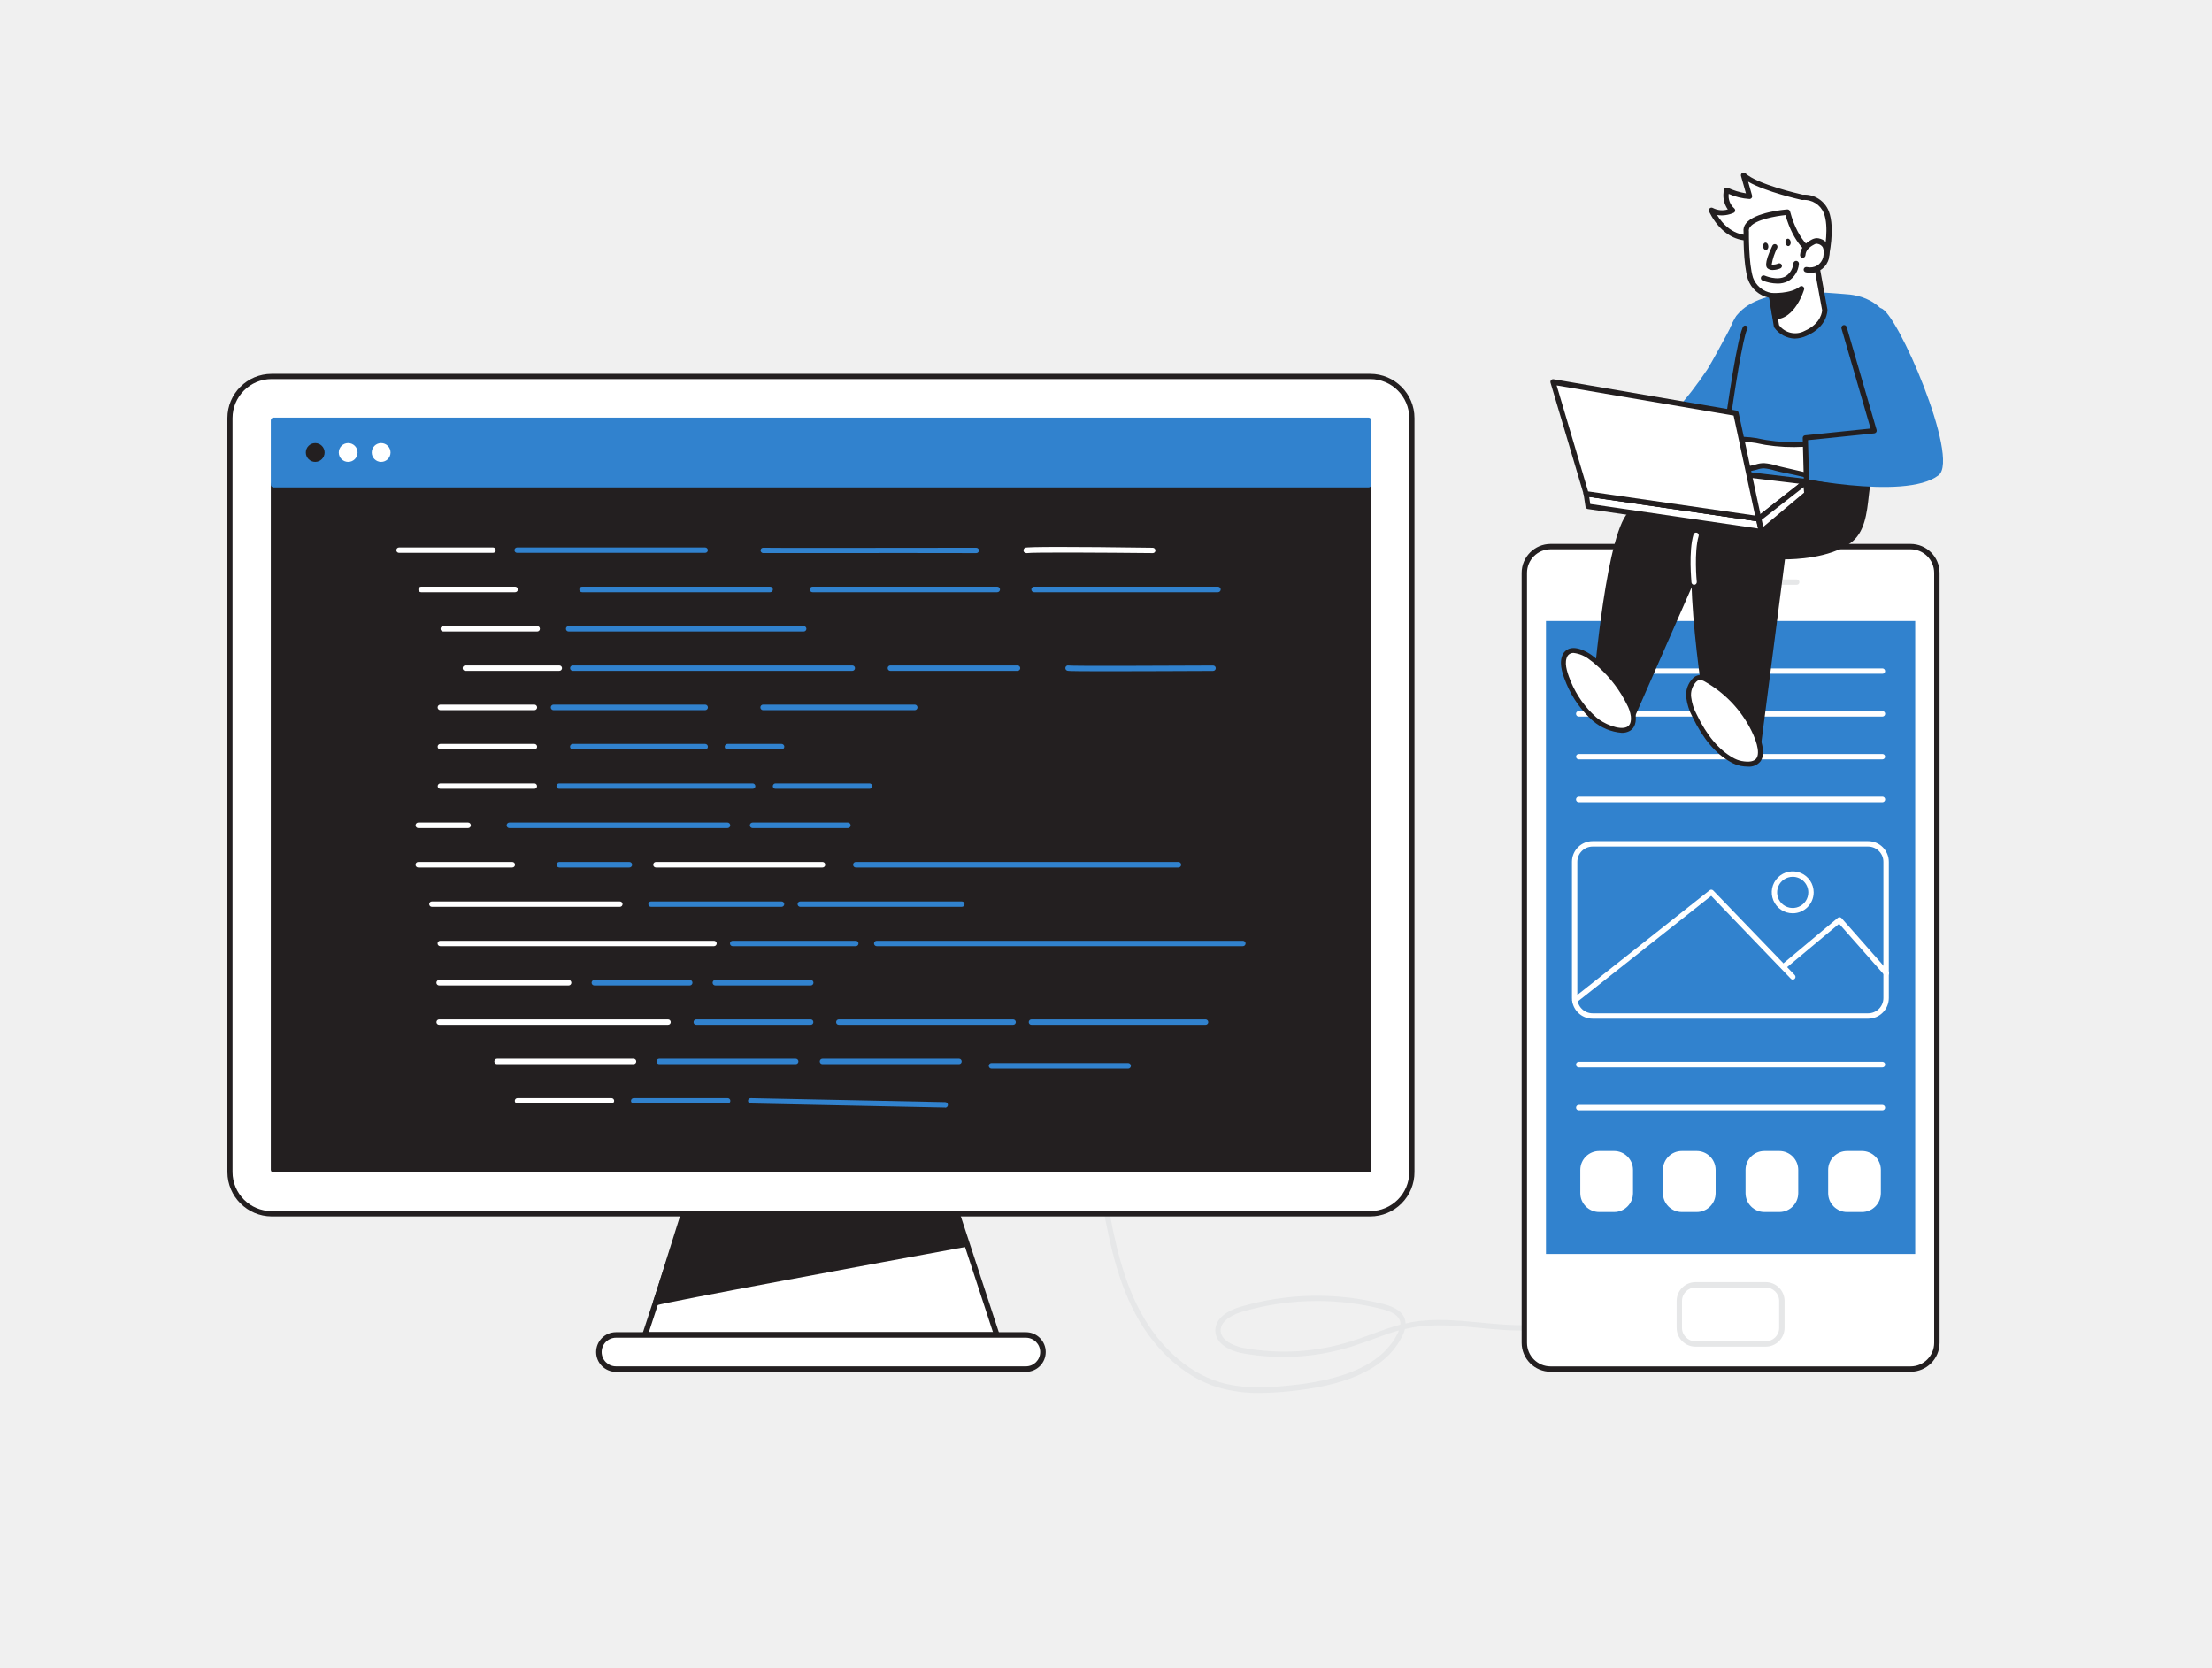
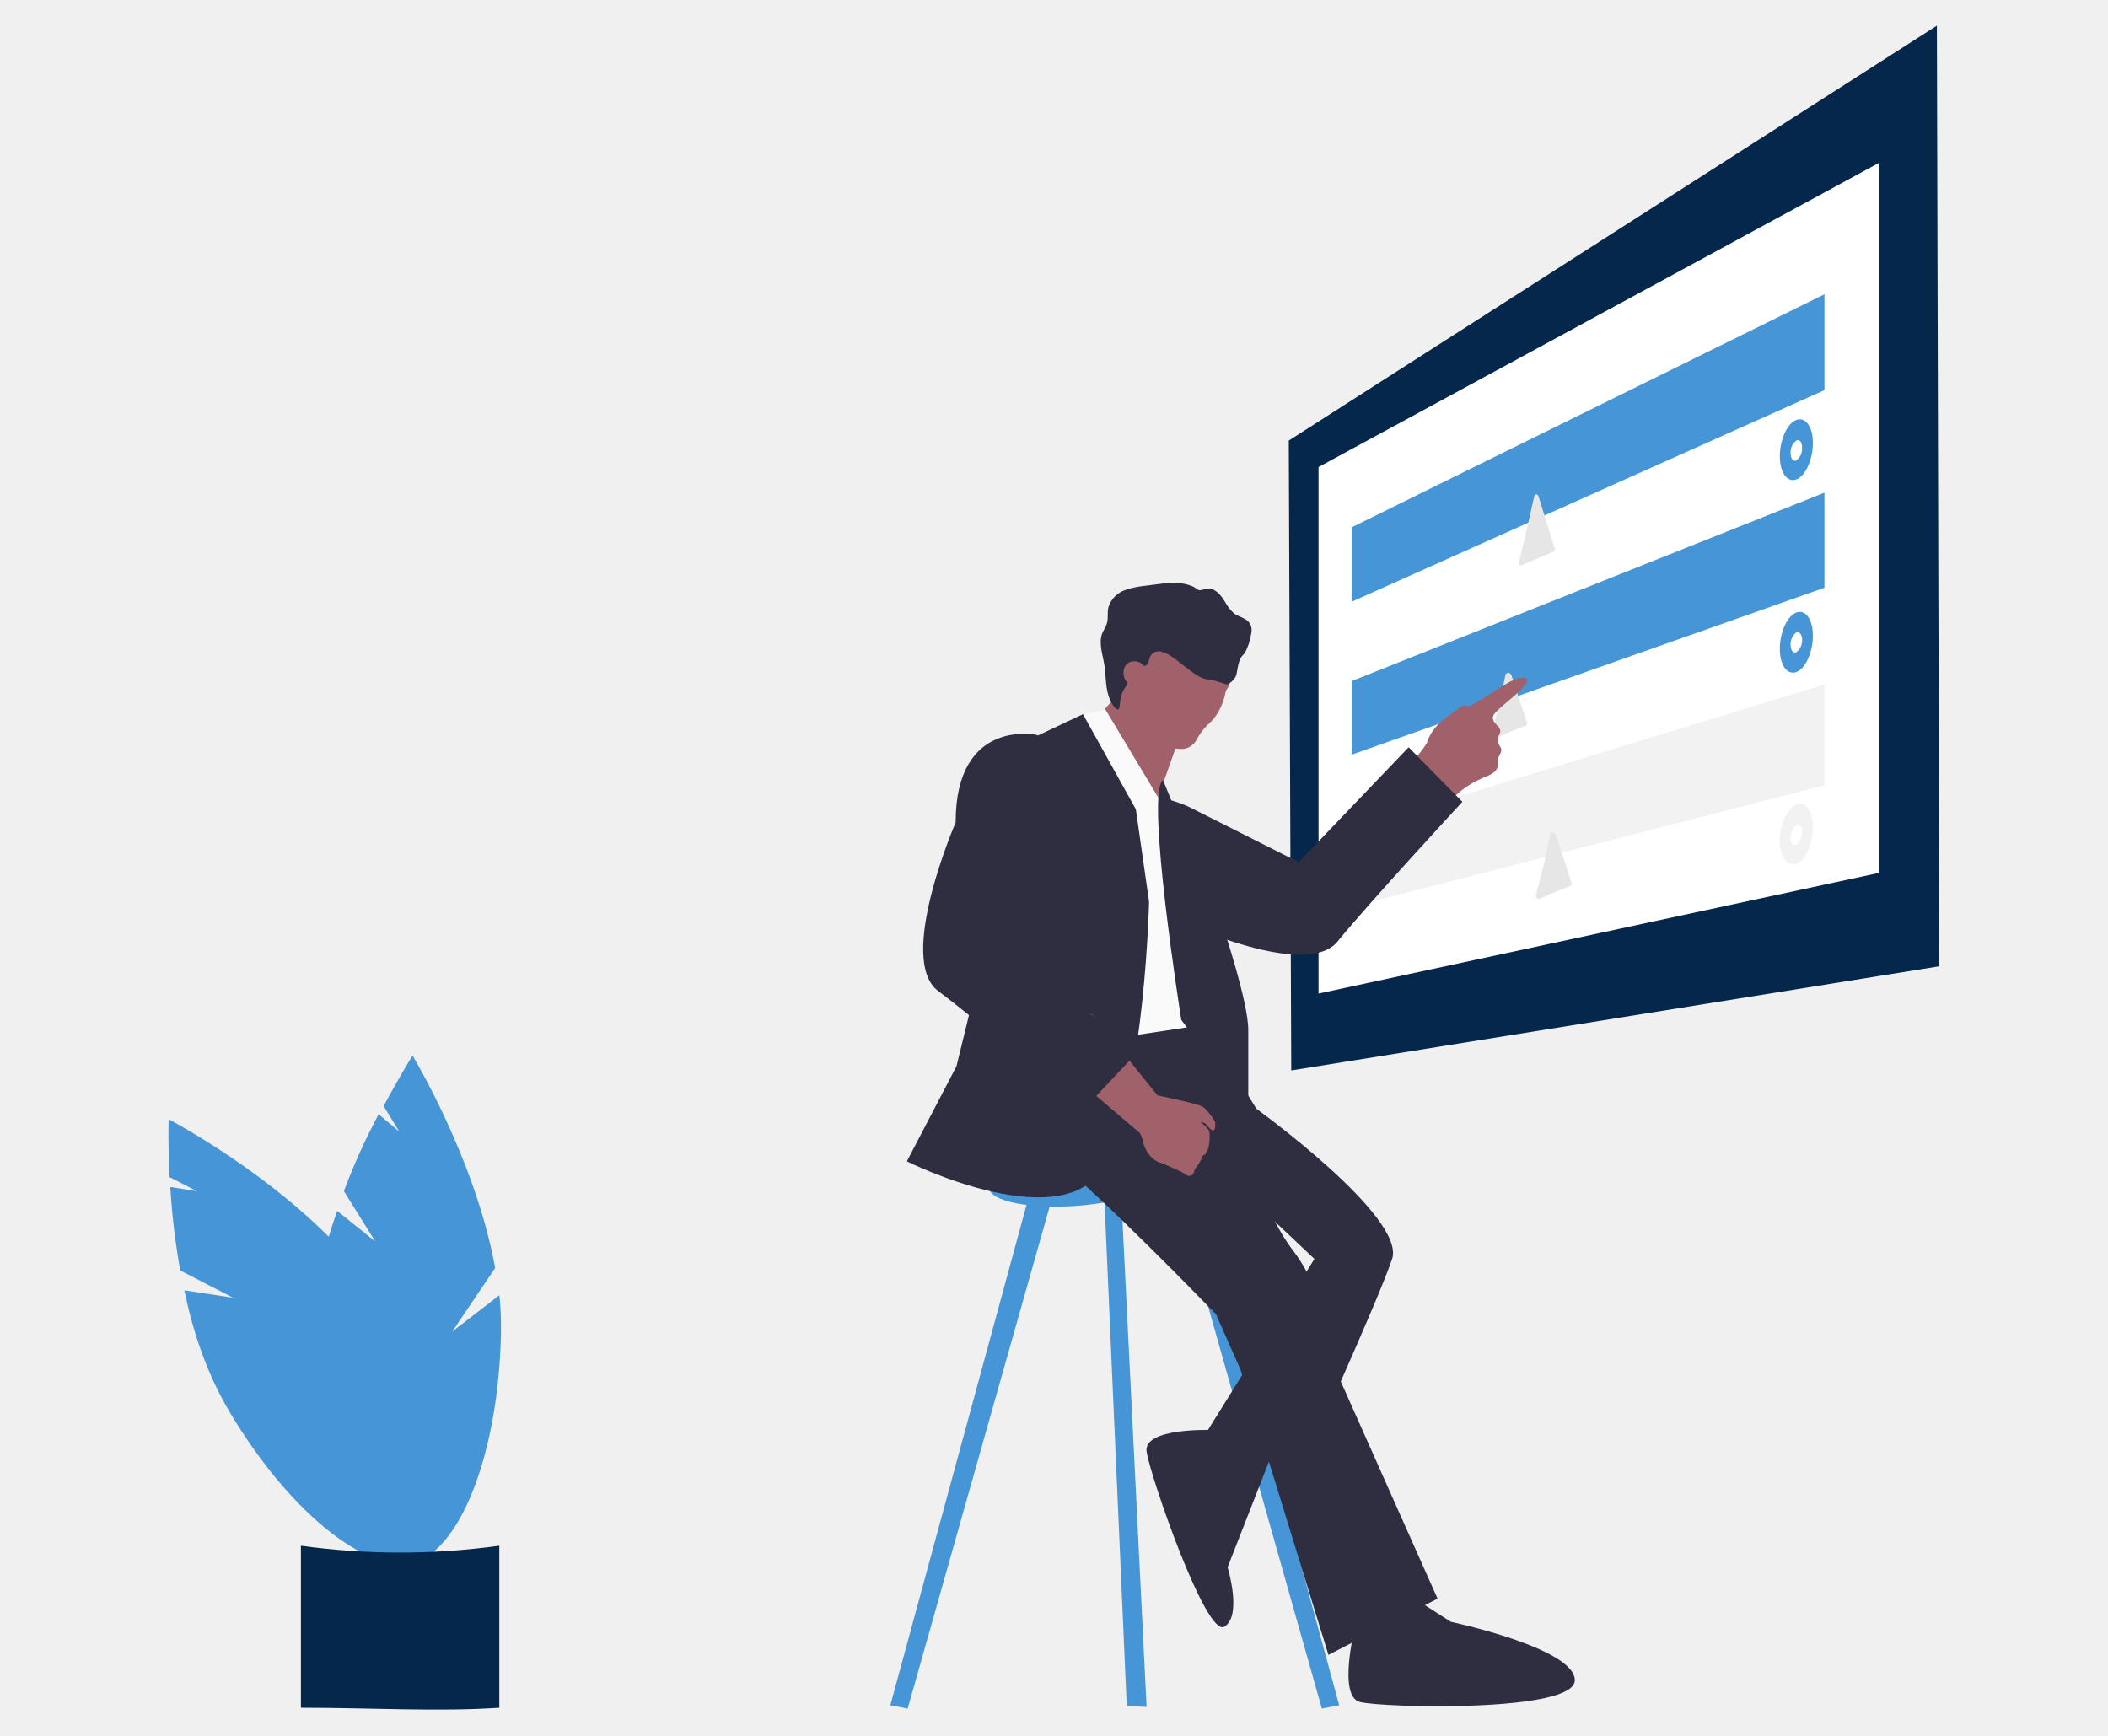
- <svg xmlns="http://www.w3.org/2000/svg" id="_90_code_development" data-name="#90_code_development" viewBox="0 0 400 300" width="406" height="306" class="illustration styles_illustrationTablet__1DWOa">
-   <path d="M227.72,251.14a26,26,0,0,1-7.44-1c-6.38-1.92-12.09-7.27-15.65-14.66-3.19-6.62-4.47-13.91-5.7-21a.47.47,0,0,1,.4-.56.48.48,0,0,1,.56.39c1.22,7,2.48,14.22,5.61,20.72,3.45,7.15,8.94,12.3,15.06,14.15,4.45,1.33,9.3,1,13.88.46,9.81-1.16,15.79-4.2,18.3-9.28.09-.2.18-.38.24-.55-1.57.44-3.12,1-4.64,1.57-1.26.46-2.56.93-3.86,1.34A41.46,41.46,0,0,1,224.91,244c-3.15-.56-5.07-2.08-5.14-4.06s1.64-3.56,4.69-4.44a49.06,49.06,0,0,1,25.65-.47c2.4.6,3.72,1.6,4,3.05a3.93,3.93,0,0,1,.06.48c.38-.09.76-.17,1.15-.24,4.06-.72,8.3-.31,12.4.08,5.82.56,11.32,1.09,16.28-1.35a.49.49,0,0,1,.65.23.48.48,0,0,1-.22.65c-5.21,2.55-11.1,2-16.8,1.44-4-.39-8.21-.79-12.14-.09-.48.08-1,.19-1.43.3a6.47,6.47,0,0,1-.49,1.28c-2.66,5.4-8.9,8.61-19.05,9.82A57.34,57.34,0,0,1,227.72,251.14Zm10.43-16.64a48.2,48.2,0,0,0-13.42,1.91c-1.22.35-4.06,1.41-4,3.48s3.33,3,4.33,3.13a40.56,40.56,0,0,0,19.11-1.18c1.28-.4,2.57-.87,3.81-1.32,1.71-.63,3.45-1.27,5.24-1.74a2.11,2.11,0,0,0,0-.51c-.23-1.06-1.32-1.81-3.33-2.32A48,48,0,0,0,238.15,234.5Z" fill="#e6e7e8" />
-   <rect x="275.64" y="98.1" width="74.61" height="148.72" rx="4.76" fill="#fff" />
-   <path d="M345.49,247.3H280.4a5.25,5.25,0,0,1-5.24-5.24V102.85a5.25,5.25,0,0,1,5.24-5.24h65.09a5.25,5.25,0,0,1,5.25,5.24V242.06A5.25,5.25,0,0,1,345.49,247.3ZM280.4,98.58a4.27,4.27,0,0,0-4.27,4.27V242.06a4.27,4.27,0,0,0,4.27,4.27h65.09a4.27,4.27,0,0,0,4.27-4.27V102.85a4.27,4.27,0,0,0-4.27-4.27Z" fill="#231f20" />
-   <rect x="279.56" y="111.55" width="66.77" height="114.45" fill="#3182ce" />
-   <rect x="303.67" y="231.57" width="18.55" height="10.71" rx="2.92" fill="#fff" />
-   <path d="M319.29,242.76H306.6a3.41,3.41,0,0,1-3.41-3.41V234.5a3.41,3.41,0,0,1,3.41-3.41h12.69a3.41,3.41,0,0,1,3.42,3.41v4.85A3.42,3.42,0,0,1,319.29,242.76Zm-12.69-10.7a2.44,2.44,0,0,0-2.44,2.44v4.85a2.44,2.44,0,0,0,2.44,2.44h12.69a2.44,2.44,0,0,0,2.44-2.44V234.5a2.44,2.44,0,0,0-2.44-2.44Z" fill="#e6e7e8" />
-   <path d="M319.69,105h-19a.48.48,0,0,1-.49-.48.49.49,0,0,1,.49-.49h19a.48.48,0,0,1,.48.49A.47.47,0,0,1,319.69,105Z" fill="#e6e7e8" />
-   <path d="M324.9,105h-2.55a.48.48,0,0,1-.48-.48.49.49,0,0,1,.48-.49h2.55a.49.49,0,0,1,.49.49A.48.48,0,0,1,324.9,105Z" fill="#e6e7e8" />
-   <path d="M337.85,183.46H288a3.74,3.74,0,0,1-3.74-3.74V155.1a3.74,3.74,0,0,1,3.74-3.75h49.81a3.75,3.75,0,0,1,3.75,3.75v24.62A3.75,3.75,0,0,1,337.85,183.46ZM288,152.33a2.77,2.77,0,0,0-2.77,2.77v24.62a2.77,2.77,0,0,0,2.77,2.77h49.81a2.77,2.77,0,0,0,2.77-2.77V155.1a2.77,2.77,0,0,0-2.77-2.77Z" fill="#fff" />
-   <path d="M284.78,180.63a.49.49,0,0,1-.3-.87l24.68-19.53a.49.49,0,0,1,.65.05l14.73,15.28a.49.49,0,0,1,0,.69.48.48,0,0,1-.68,0l-14.42-15-24.34,19.26A.47.47,0,0,1,284.78,180.63Z" fill="#fff" />
-   <path d="M341.11,175.73a.48.48,0,0,1-.36-.17l-8.18-9.27-9.35,7.81a.48.48,0,0,1-.62-.74l9.71-8.12a.48.48,0,0,1,.67,0l8.49,9.63a.48.48,0,0,1,0,.68A.44.44,0,0,1,341.11,175.73Z" fill="#fff" />
-   <path d="M324.19,164.4a3.79,3.79,0,1,1,3.78-3.78A3.79,3.79,0,0,1,324.19,164.4Zm0-6.6a2.82,2.82,0,1,0,2.81,2.82A2.82,2.82,0,0,0,324.19,157.8Z" fill="#fff" />
-   <rect x="285.77" y="207.37" width="9.53" height="11.04" rx="3.42" fill="#fff" />
-   <rect x="300.71" y="207.37" width="9.53" height="11.04" rx="3.42" fill="#fff" />
-   <rect x="315.65" y="207.37" width="9.53" height="11.04" rx="3.42" fill="#fff" />
-   <rect x="330.59" y="207.37" width="9.53" height="11.04" rx="3.42" fill="#fff" />
-   <path d="M340.4,121.09H285.49a.48.48,0,0,1-.49-.48.49.49,0,0,1,.49-.49H340.4a.49.49,0,0,1,.49.49A.48.48,0,0,1,340.4,121.09Z" fill="#fff" />
-   <path d="M340.4,128.83H285.49a.49.49,0,1,1,0-1H340.4a.49.49,0,1,1,0,1Z" fill="#fff" />
-   <path d="M340.4,136.57H285.49a.49.49,0,0,1-.49-.49.48.48,0,0,1,.49-.48H340.4a.48.48,0,0,1,.49.48A.49.49,0,0,1,340.4,136.57Z" fill="#fff" />
-   <path d="M340.4,144.31H285.49a.49.49,0,0,1,0-1H340.4a.49.49,0,1,1,0,1Z" fill="#fff" />
-   <path d="M340.4,192.25H285.49a.49.49,0,0,1,0-1H340.4a.49.49,0,0,1,0,1Z" fill="#fff" />
-   <path d="M340.4,200H285.49a.48.48,0,0,1-.49-.48.49.49,0,0,1,.49-.49H340.4a.49.49,0,0,1,.49.49A.48.48,0,0,1,340.4,200Z" fill="#fff" />
-   <path d="M330.17,45.85s1.23-5.24.09-8.22A4.29,4.29,0,0,0,326,34.94s-8.28-1.84-10.67-4l1.08,3.82a11,11,0,0,1-4.14-1.13,3.77,3.77,0,0,0,1.07,3.68,4.42,4.42,0,0,1-3.82,0s2.27,5.57,7.55,5C320.51,41.8,326.6,47,330.17,45.85Z" fill="#fff" />
-   <path d="M329,46.51c-1.89,0-4.1-1-6.26-2s-4.19-2-5.64-1.79c-5.59.65-8-5.19-8.06-5.25a.49.49,0,0,1,.7-.6,3.61,3.61,0,0,0,2.7.26,4.38,4.38,0,0,1-.67-3.6.45.45,0,0,1,.26-.31.53.53,0,0,1,.41,0,12.71,12.71,0,0,0,3.28,1l-.89-3.14a.5.5,0,0,1,.21-.55.48.48,0,0,1,.58.06c2.16,2,9.59,3.69,10.39,3.88a4.71,4.71,0,0,1,4.7,3c1.19,3.08,0,8.28-.07,8.5a.46.46,0,0,1-.31.35A4.2,4.2,0,0,1,329,46.51Zm1.17-.66h0Zm-12.73-4.16c1.64,0,3.62.93,5.71,1.9,2.39,1.12,4.86,2.27,6.61,1.87.23-1.1,1-5.23.05-7.65A3.81,3.81,0,0,0,326,35.42h-.15c-.3-.07-6.53-1.46-9.73-3.31l.71,2.51a.5.5,0,0,1-.08.43.49.49,0,0,1-.39.19,10.78,10.78,0,0,1-3.76-.92,3,3,0,0,0,1,2.61.51.51,0,0,1,.17.43.47.47,0,0,1-.27.38,5.28,5.28,0,0,1-3,.4c.92,1.5,3,4,6.49,3.59A3.29,3.29,0,0,1,317.44,41.69Z" fill="#231f20" />
-   <path d="M337.16,89.7s7.22-15.79,6.34-26.14-7.66-11-10-11.13-14.81-1.81-19.36,3.76-3.37,32.4-3.37,32.4Z" fill="#3182ce" />
-   <path d="M310.24,83.28A93.85,93.85,0,0,0,295.09,92c-4.22,2.86-6.61,33.05-6.61,33.05s.87,4.85,6.48,4.09l14.77-33.63S315,83.15,310.24,83.28Z" fill="#231f20" />
-   <path d="M293.81,129.68A5.79,5.79,0,0,1,288,125.1a.49.49,0,0,1,0-.12c.25-3.12,2.54-30.5,6.82-33.41a95.26,95.26,0,0,1,15.25-8.74.33.33,0,0,1,.17,0,2.15,2.15,0,0,1,1.93.92c1.87,2.75-1.58,11-2,12l-14.77,33.64a.48.48,0,0,1-.38.28A8.88,8.88,0,0,1,293.81,129.68ZM289,125c.11.52,1.07,4.15,5.66,3.67l14.66-33.37c1-2.4,3.4-9.08,2.07-11a1.15,1.15,0,0,0-1-.5,98.08,98.08,0,0,0-15,8.62C292.07,94.61,289.64,116.6,289,125Z" fill="#231f20" />
-   <path d="M337.75,86.38s-21.21.61-26.2-.12c0,0-.28.06-3.94,6.8s1.6,37.55,1.6,37.55,4.82,5.1,8.63,4.37l4.51-35.13s7.69.23,12-2.83C337.31,94.87,337.18,90.28,337.75,86.38Z" fill="#231f20" />
-   <path d="M317.06,135.54c-3.82,0-8-4.4-8.21-4.6a.45.45,0,0,1-.12-.25c-.22-1.26-5.25-31-1.55-37.86s4-7,4.27-7h.17c4.89.73,25.91.13,26.12.12a.47.47,0,0,1,.49.56c-.1.72-.19,1.47-.27,2.22-.37,3.38-.75,6.87-3.37,8.75-3.8,2.72-10.08,2.92-11.81,2.92L318.32,135a.49.49,0,0,1-.39.42A4.94,4.94,0,0,1,317.06,135.54Zm-7.4-5.16c.67.68,4.58,4.46,7.74,4.17l4.47-34.76a.47.47,0,0,1,.5-.42c.08,0,7.57.18,11.66-2.74,2.26-1.63,2.62-4.9,3-8.07.06-.56.12-1.13.19-1.68-3.42.09-20.47.51-25.43-.11-.29.42-1.18,1.83-3.73,6.52C304.62,99.58,309.27,128.05,309.66,130.38Z" fill="#231f20" />
-   <path d="M314.13,56.19s-3.36,6.47-5.34,9.79a69.16,69.16,0,0,1-6.29,8.09s-15.25,5.42-15.34,5.71,1.44,5.42,1.44,5.42,16-1.15,18.64-2.4,8-7.4,8-7.4Z" fill="#3182ce" />
-   <path d="M320.34,52.72l.91,5.52a4.1,4.1,0,0,0,5.26,1.3C330,58,330,55.36,330,55.36l-1.86-10.2s-3.22-1.25-4.89-7.53c0,0-8,.61-7.45,3.6,0,0-.1,5.63.75,8.37A4.94,4.94,0,0,0,320.34,52.72Z" fill="#fff" />
-   <path d="M324.55,60.48a4.72,4.72,0,0,1-3.71-2,.67.67,0,0,1-.07-.18l-.86-5.21a5.12,5.12,0,0,1-3.84-3.36c-.87-2.79-.78-8.3-.78-8.53a2,2,0,0,1,.44-1.55c1.57-2,6.86-2.48,7.46-2.52a.49.49,0,0,1,.51.36c1.57,5.91,4.57,7.19,4.6,7.2a.48.48,0,0,1,.3.36l1.86,10.2c0,.21,0,3.09-3.75,4.72A5.37,5.37,0,0,1,324.55,60.48Zm-2.84-2.43a3.62,3.62,0,0,0,4.61,1.05c3.1-1.36,3.18-3.65,3.18-3.75l-1.81-9.86c-.82-.43-3.34-2.16-4.82-7.34-1.74.18-5.35.8-6.38,2.12a1.05,1.05,0,0,0-.23.87c0,.15-.08,5.68.74,8.32a4.3,4.3,0,0,0,3.37,2.77l.2.06a.51.51,0,0,1,.25.35Z" fill="#231f20" />
-   <path d="M326,45.36a2.43,2.43,0,0,1,.58-1.4,4.26,4.26,0,0,1,1.15-.87,1.84,1.84,0,0,1,.74-.27,1.49,1.49,0,0,1,.55.1,1.87,1.87,0,0,1,1,.75,2.16,2.16,0,0,1,.23,1,4.06,4.06,0,0,1-.08,1.15,2.9,2.9,0,0,1-1.31,1.82,3,3,0,0,1-2.21.35" fill="#fff" />
-   <path d="M327.33,48.59a3.58,3.58,0,0,1-.8-.1.49.49,0,0,1-.36-.59.48.48,0,0,1,.59-.35,2.54,2.54,0,0,0,1.85-.29,2.48,2.48,0,0,0,1.09-1.52,3.91,3.91,0,0,0,.07-1,1.71,1.71,0,0,0-.17-.8,1.39,1.39,0,0,0-.77-.55,1.59,1.59,0,0,0-.36-.07,1.36,1.36,0,0,0-.53.22,3.65,3.65,0,0,0-1,.75,1.87,1.87,0,0,0-.46,1.12.5.5,0,0,1-.52.46.48.48,0,0,1-.45-.52,2.92,2.92,0,0,1,.69-1.69,4.56,4.56,0,0,1,1.28-1,2.35,2.35,0,0,1,1-.34,2.14,2.14,0,0,1,.74.13,2.27,2.27,0,0,1,1.29,1,2.67,2.67,0,0,1,.3,1.25,5,5,0,0,1-.09,1.28,3.42,3.42,0,0,1-3.32,2.63Z" fill="#231f20" />
-   <path d="M320.94,43.88s-1.5,3.12-1,3.55,1.75-.08,1.75-.08" fill="#fff" />
-   <path d="M320.58,48.08a1.42,1.42,0,0,1-.92-.28c-.21-.17-.82-.67.85-4.13a.49.49,0,0,1,.64-.23.48.48,0,0,1,.23.65,10.28,10.28,0,0,0-1,3,2.17,2.17,0,0,0,1.18-.19.5.5,0,0,1,.64.26.49.49,0,0,1-.27.64A3.85,3.85,0,0,1,320.58,48.08Zm-.23-.93Z" fill="#231f20" />
-   <ellipse cx="323.34" cy="43.1" rx="0.48" ry="0.67" transform="translate(-2.7 32.88) rotate(-5.8)" fill="#231f20" />
-   <ellipse cx="319.3" cy="43.81" rx="0.48" ry="0.67" transform="translate(-2.71 30.23) rotate(-5.4)" fill="#231f20" />
-   <path d="M321.38,50.53a7.53,7.53,0,0,1-2.67-.55.48.48,0,0,1-.25-.64.5.5,0,0,1,.64-.25s2.27,1,3.8.13a3.09,3.09,0,0,0,1.4-2.37.49.49,0,0,1,1,.16,4,4,0,0,1-1.9,3.06A4,4,0,0,1,321.38,50.53Z" fill="#231f20" />
-   <path d="M320.34,52.72s3.56.22,5.4-1.27c0,0-1.48,5-4.77,5Z" fill="#231f20" />
-   <path d="M321,57a.47.47,0,0,1-.47-.41l-.63-3.78a.47.47,0,0,1,.12-.41.48.48,0,0,1,.39-.16s3.4.19,5.06-1.16a.49.49,0,0,1,.77.52c-.06.21-1.61,5.34-5.23,5.4Zm0-3.77.46,2.76c1.7-.29,2.83-2.15,3.42-3.43A11.13,11.13,0,0,1,320.91,53.22Z" fill="#231f20" />
-   <path d="M340.12,55c2.85.5,14.38,27.16,10.43,30.2-6.16,4.75-27.6,0-27.6,0l1.75-8.27s13.78.39,14-2.44-8-15.93-6.94-17.89S340.12,55,340.12,55Z" fill="#3182ce" />
-   <path d="M326.18,79.61a30.76,30.76,0,0,1-6.85-.33,20.9,20.9,0,0,0-5.12-.59,19.19,19.19,0,0,0-6.6,1.51.51.51,0,0,0-.23.15c-.2.28.28.56.63.57a9.37,9.37,0,0,0,2.69-.34,25.63,25.63,0,0,0-6.09,3.24c-.22.15-.45.39-.35.63s.54.2.82.07L310,82.27a12.44,12.44,0,0,0-3.5,2.13c-.14.13-.31.3-.26.49s.56.27.87.12a29.37,29.37,0,0,0,4.28-2.62l-3,2.34c0,.24.23.45.48.46a1.4,1.4,0,0,0,.7-.24l3.39-2-2.11,1.48c-.34.23-.72.61-.55,1s.84.3,1.28.11A25.38,25.38,0,0,1,317,83.88a9.06,9.06,0,0,1,2-.41,18.56,18.56,0,0,1,3.09.68c1.54.34,3.07.69,4.6,1" fill="#fff" />
-   <path d="M310.79,86.18a1.21,1.21,0,0,1-.43-.07.89.89,0,0,1-.51-.48.79.79,0,0,1-.07-.31h0a1.7,1.7,0,0,1-.94.31,1,1,0,0,1-.71-.35,1,1,0,0,1-.14-.22c-.21.12-.43.23-.65.34a1.32,1.32,0,0,1-1.1.08.72.72,0,0,1-.4-.51.76.76,0,0,1,0-.3l-.54.25a1.34,1.34,0,0,1-1,.1.72.72,0,0,1-.42-.4c-.09-.19-.2-.68.49-1.17a26.28,26.28,0,0,1,3.48-2.12,1.18,1.18,0,0,1-.87-.55.68.68,0,0,1,.06-.7.92.92,0,0,1,.41-.3,19.54,19.54,0,0,1,6.76-1.54,18.11,18.11,0,0,1,4.59.48l.63.11a30.58,30.58,0,0,0,6.76.33h0a.45.45,0,0,1,.45.43.46.46,0,0,1-.43.46,32.44,32.44,0,0,1-6.95-.34l-.64-.12a17.93,17.93,0,0,0-4.38-.47,19.13,19.13,0,0,0-6.13,1.34,8.37,8.37,0,0,0,2.48-.32.44.44,0,0,1,.28.84A25.57,25.57,0,0,0,305,84.06l3.67-1.68c.38-.19.76-.37,1.15-.52a.44.44,0,0,1,.35.81l-1.11.51a12.13,12.13,0,0,0-2.1,1.39A27.78,27.78,0,0,0,311.13,82a.44.44,0,0,1,.62.09.44.44,0,0,1-.08.62l-2.42,1.84.06,0,3.39-2a.45.45,0,0,1,.48.75l-2.12,1.48c-.34.24-.41.42-.4.44a1,1,0,0,0,.7-.12,26,26,0,0,1,5.53-1.7l.64-.17A4.78,4.78,0,0,1,319,83a10,10,0,0,1,2.25.44c.32.09.63.18.93.24l4.6,1.06a.44.44,0,0,1-.2.86c-1.53-.35-3.06-.71-4.6-1-.31-.07-.63-.16-1-.25a9.46,9.46,0,0,0-2-.41,3.84,3.84,0,0,0-1.22.22c-.23.06-.46.13-.7.17A25.44,25.44,0,0,0,311.72,86,2.43,2.43,0,0,1,310.79,86.18Z" fill="#231f20" />
-   <path d="M315.61,58.53c-.76.77-2.67,12.89-3.37,18.61" fill="#fff" />
-   <path d="M312.24,77.59h-.06a.44.44,0,0,1-.38-.49c.43-3.56,2.49-17.85,3.5-18.88a.45.45,0,0,1,.64.62c-.65.89-2.49,12.06-3.26,18.37A.45.45,0,0,1,312.24,77.59Z" fill="#231f20" />
-   <polygon points="286.85 88.55 287.19 90.82 318.57 95.4 318.04 93.06 286.85 88.55" fill="#fff" />
-   <path d="M318.57,95.89h-.07L287.12,91.3a.49.49,0,0,1-.41-.41l-.34-2.27a.47.47,0,0,1,.13-.42.53.53,0,0,1,.42-.14l31.19,4.52a.48.48,0,0,1,.4.37L319,95.3a.45.45,0,0,1-.11.43A.48.48,0,0,1,318.57,95.89Zm-31-5.5,30.33,4.43-.3-1.33-30.22-4.37Z" fill="#231f20" />
-   <path d="M286.85,88.55s7.14-6.13,7.38-6.07,32.33,3.9,32.33,3.9L318,93.06Z" fill="#fff" />
-   <path d="M318,93.55H318L286.78,89a.5.5,0,0,1-.4-.35.47.47,0,0,1,.15-.5c7.34-6.3,7.5-6.25,7.81-6.18.48.08,21.33,2.58,32.28,3.89a.49.49,0,0,1,.41.36.46.46,0,0,1-.17.51l-8.52,6.68A.48.48,0,0,1,318,93.55ZM288,88.22l29.92,4.33,7.44-5.83c-9.66-1.16-28.86-3.46-31-3.74C293.64,83.43,290.39,86.16,288,88.22Z" fill="#231f20" />
-   <polygon points="318.57 95.4 326.76 88.55 326.56 86.38 318.04 93.06 318.57 95.4" fill="#fff" />
-   <path d="M318.57,95.89a.4.4,0,0,1-.15,0,.46.46,0,0,1-.32-.35l-.53-2.34a.47.47,0,0,1,.17-.49L326.26,86a.49.49,0,0,1,.79.34l.19,2.17a.48.48,0,0,1-.17.42l-8.19,6.86A.51.51,0,0,1,318.57,95.89Zm0-2.64.29,1.27,7.38-6.18-.09-1Z" fill="#231f20" />
-   <polygon points="286.85 88.55 280.82 68.34 313.9 73.98 318.04 93.06 286.85 88.55" fill="#fff" />
-   <path d="M318,93.55H318L286.78,89a.48.48,0,0,1-.4-.35l-6-20.2a.49.49,0,0,1,.55-.62L314,73.5a.48.48,0,0,1,.39.37L318.51,93a.46.46,0,0,1-.12.43A.48.48,0,0,1,318,93.55Zm-30.82-5.44,30.2,4.37L313.49,74.4l-32-5.45Z" fill="#231f20" />
-   <path d="M333.38,88.08h-.08l-6.69-1.15a.5.5,0,0,1-.41-.47l-.21-8a.47.47,0,0,1,.44-.49l11.83-1.22L333,58.66a.49.49,0,0,1,.33-.6.49.49,0,0,1,.61.33L339.35,77a.47.47,0,0,1-.06.4.51.51,0,0,1-.35.22l-12,1.23.2,7.17,6.3,1.08a.49.49,0,0,1-.09,1Z" fill="#231f20" />
-   <path d="M289.49,119.66a21.64,21.64,0,0,0-1.73-1.44c-1.3-1-4.09-2.41-4.89-.11-.5,1.42.27,3.31.8,4.62a18.14,18.14,0,0,0,4.67,6.55c1.77,1.6,7.41,3.91,7-.55a6.57,6.57,0,0,0-.76-2.3A23.49,23.49,0,0,0,289.49,119.66Z" fill="#fff" />
-   <path d="M293.26,131.77a9.18,9.18,0,0,1-5.21-2.16,18.61,18.61,0,0,1-4.79-6.71c-.54-1.34-1.36-3.35-.81-4.94a2.14,2.14,0,0,1,1.39-1.43c1.63-.49,3.78,1,4.19,1.34a22.33,22.33,0,0,1,1.76,1.46h0a23.85,23.85,0,0,1,5.2,6.9,7,7,0,0,1,.8,2.46c.16,1.74-.56,2.49-1.2,2.8A2.88,2.88,0,0,1,293.26,131.77Zm-8.72-14.45a1.51,1.51,0,0,0-.44.06,1.23,1.23,0,0,0-.81.88c-.44,1.26.3,3.09.79,4.3a17.7,17.7,0,0,0,4.56,6.39c1.26,1.15,4.22,2.42,5.56,1.75.57-.29.8-.92.71-1.93a6.3,6.3,0,0,0-.72-2.14,22.55,22.55,0,0,0-5-6.64c-.54-.5-1.11-1-1.69-1.41A5.72,5.72,0,0,0,284.54,117.32Z" fill="#231f20" />
-   <path d="M308.54,122.15a2.07,2.07,0,0,0-1.32-.37,1.67,1.67,0,0,0-.78.43,3.86,3.86,0,0,0-1.06,3.17,9.29,9.29,0,0,0,1.05,3.27c1.53,3.18,3.6,6.26,6.67,8a5.78,5.78,0,0,0,1.78.69c5.46,1,3.2-4.42,1.86-6.87A21.18,21.18,0,0,0,308.54,122.15Z" fill="#fff" />
-   <path d="M316.05,137.88a7.3,7.3,0,0,1-1.25-.12,6.16,6.16,0,0,1-1.91-.74c-2.7-1.52-4.94-4.19-6.86-8.17a10.14,10.14,0,0,1-1.1-3.43,4.26,4.26,0,0,1,1.21-3.53,2,2,0,0,1,1-.54,2.46,2.46,0,0,1,1.61.41h0a21.8,21.8,0,0,1,8.38,8.47c1,1.78,2.43,5,1.23,6.69A2.65,2.65,0,0,1,316.05,137.88Zm-8.64-15.67h-.12a1.18,1.18,0,0,0-.55.32,3.37,3.37,0,0,0-.92,2.8,8.82,8.82,0,0,0,1,3.12c1.83,3.82,4,6.36,6.48,7.78a5.14,5.14,0,0,0,1.64.64c1.37.25,2.27.08,2.67-.48.78-1.09-.15-3.68-1.28-5.74a20.83,20.83,0,0,0-8-8.12A2.06,2.06,0,0,0,307.41,122.21Z" fill="#231f20" />
-   <path d="M306.35,105a.48.48,0,0,1-.48-.44c0-.22-.55-5.59.37-8.65a.48.48,0,1,1,.93.27c-.86,2.88-.35,8.24-.34,8.29a.49.49,0,0,1-.44.53Z" fill="#fff" />
-   <rect x="41.57" y="67.31" width="213.76" height="151.41" rx="7.55" fill="#fff" />
-   <path d="M247.78,219.21H49.12a8.05,8.05,0,0,1-8-8V74.86a8,8,0,0,1,8-8H247.78a8,8,0,0,1,8,8V211.18A8,8,0,0,1,247.78,219.21ZM49.12,67.8a7.07,7.07,0,0,0-7.07,7.06V211.18a7.07,7.07,0,0,0,7.07,7.06H247.78a7.07,7.07,0,0,0,7.06-7.06V74.86a7.07,7.07,0,0,0-7.06-7.06Z" fill="#231f20" />
-   <rect x="49.47" y="86.89" width="197.95" height="123.87" fill="#231f20" />
-   <path d="M247.42,211.26H49.47a.5.5,0,0,1-.5-.5V86.89a.5.5,0,0,1,.5-.5h198a.5.5,0,0,1,.5.5V210.76A.5.5,0,0,1,247.42,211.26ZM50,210.26h197V87.39H50Z" fill="#231f20" />
-   <rect x="49.47" y="75.27" width="197.95" height="11.62" fill="#3182ce" />
-   <path d="M247.42,87.39H49.47a.5.5,0,0,1-.5-.5V75.27a.5.5,0,0,1,.5-.5h198a.5.5,0,0,1,.5.5V86.89A.5.5,0,0,1,247.42,87.39ZM50,86.39h197V75.77H50Z" fill="#3182ce" />
-   <path d="M89.16,99.22h-17a.48.48,0,0,1-.49-.48.49.49,0,0,1,.49-.49h17a.48.48,0,0,1,.48.49A.47.47,0,0,1,89.16,99.22Z" fill="#fff" />
-   <path d="M127.51,99.22h-34a.47.47,0,0,1-.48-.48.48.48,0,0,1,.48-.49h34a.49.49,0,0,1,.49.49A.48.48,0,0,1,127.51,99.22Z" fill="#3182ce" />
-   <path d="M139.26,106.34h-34a.49.49,0,1,1,0-1h34a.49.49,0,0,1,0,1Z" fill="#3182ce" />
-   <path d="M93.15,106.34h-17a.49.49,0,0,1,0-1h17a.49.49,0,0,1,0,1Z" fill="#fff" />
-   <path d="M97.15,113.45h-17a.49.49,0,0,1-.49-.49.48.48,0,0,1,.49-.48h17a.47.47,0,0,1,.48.48A.48.48,0,0,1,97.15,113.45Z" fill="#fff" />
-   <path d="M145.33,113.45H102.82a.48.48,0,0,1-.48-.49.47.47,0,0,1,.48-.48h42.51a.48.48,0,0,1,.49.48A.49.49,0,0,1,145.33,113.45Z" fill="#3182ce" />
-   <path d="M101.14,120.56h-17a.49.49,0,0,1-.48-.49.48.48,0,0,1,.48-.48h17a.48.48,0,0,1,.49.48A.49.49,0,0,1,101.14,120.56Z" fill="#fff" />
-   <path d="M154.12,120.56H103.58a.49.49,0,0,1-.49-.49.48.48,0,0,1,.49-.48h50.54a.48.48,0,0,1,.49.48A.49.49,0,0,1,154.12,120.56Z" fill="#3182ce" />
-   <path d="M96.63,127.67h-17a.49.49,0,1,1,0-1h17a.49.49,0,0,1,0,1Z" fill="#fff" />
-   <path d="M127.51,127.67H100.1a.49.49,0,0,1,0-1h27.41a.49.49,0,1,1,0,1Z" fill="#3182ce" />
-   <path d="M165.39,127.67H138a.49.49,0,1,1,0-1h27.41a.49.49,0,0,1,0,1Z" fill="#3182ce" />
-   <path d="M96.63,134.78h-17a.49.49,0,1,1,0-1h17a.49.49,0,0,1,0,1Z" fill="#fff" />
-   <path d="M127.51,134.78H103.58a.49.49,0,1,1,0-1h23.93a.49.49,0,1,1,0,1Z" fill="#3182ce" />
-   <path d="M141.33,134.78h-9.78a.49.49,0,1,1,0-1h9.78a.49.49,0,1,1,0,1Z" fill="#3182ce" />
-   <path d="M96.63,141.89h-17a.48.48,0,0,1-.49-.48.49.49,0,0,1,.49-.49h17a.48.48,0,0,1,.48.49A.47.47,0,0,1,96.63,141.89Z" fill="#fff" />
-   <path d="M136.1,141.89h-35a.48.48,0,0,1-.48-.48.49.49,0,0,1,.48-.49h35a.49.49,0,0,1,.49.49A.48.48,0,0,1,136.1,141.89Z" fill="#3182ce" />
-   <path d="M157.24,141.89h-17a.48.48,0,0,1-.49-.48.49.49,0,0,1,.49-.49h17a.49.49,0,0,1,.48.49A.48.48,0,0,1,157.24,141.89Z" fill="#3182ce" />
-   <path d="M84.64,149h-9a.49.49,0,0,1,0-1h9a.49.49,0,0,1,0,1Z" fill="#fff" />
-   <path d="M131.55,149H92.11a.49.49,0,0,1,0-1h39.44a.49.49,0,0,1,0,1Z" fill="#3182ce" />
-   <path d="M92.63,156.12h-17a.49.49,0,0,1,0-1h17a.49.49,0,0,1,0,1Z" fill="#fff" />
-   <path d="M112.09,163.23h-34a.48.48,0,0,1-.48-.49.47.47,0,0,1,.48-.48h34a.48.48,0,0,1,.49.48A.49.49,0,0,1,112.09,163.23Z" fill="#fff" />
-   <path d="M141.33,163.23H117.72a.48.48,0,0,1-.48-.49.47.47,0,0,1,.48-.48h23.61a.48.48,0,0,1,.49.48A.49.49,0,0,1,141.33,163.23Z" fill="#3182ce" />
-   <path d="M173.94,163.23H144.71a.48.48,0,0,1-.48-.49.47.47,0,0,1,.48-.48h29.23a.48.48,0,0,1,.48.48A.49.49,0,0,1,173.94,163.23Z" fill="#3182ce" />
-   <path d="M129.11,170.34H79.61a.49.49,0,0,1-.49-.49.48.48,0,0,1,.49-.48h49.5a.48.48,0,0,1,.49.48A.49.49,0,0,1,129.11,170.34Z" fill="#fff" />
-   <path d="M154.76,170.34H132.49a.49.49,0,0,1-.49-.49.48.48,0,0,1,.49-.48h22.27a.47.47,0,0,1,.48.48A.48.48,0,0,1,154.76,170.34Z" fill="#3182ce" />
-   <path d="M224.75,170.34H158.53a.49.49,0,0,1-.48-.49.48.48,0,0,1,.48-.48h66.22a.48.48,0,0,1,.49.48A.49.49,0,0,1,224.75,170.34Z" fill="#3182ce" />
-   <path d="M102.82,177.45H79.41a.49.49,0,1,1,0-1h23.41a.49.49,0,1,1,0,1Z" fill="#fff" />
-   <path d="M124.72,177.45H107.48a.49.49,0,1,1,0-1h17.24a.49.49,0,0,1,0,1Z" fill="#3182ce" />
-   <path d="M146.6,177.45H129.36a.49.49,0,1,1,0-1H146.6a.49.49,0,0,1,0,1Z" fill="#3182ce" />
-   <path d="M120.8,184.56H79.41a.48.48,0,0,1-.49-.48.49.49,0,0,1,.49-.49H120.8a.49.49,0,0,1,.49.49A.48.48,0,0,1,120.8,184.56Z" fill="#fff" />
-   <path d="M146.6,184.56H125.9a.47.47,0,0,1-.48-.48.48.48,0,0,1,.48-.49h20.7a.48.48,0,0,1,.48.49A.47.47,0,0,1,146.6,184.56Z" fill="#3182ce" />
-   <path d="M183.2,184.56H151.68a.47.47,0,0,1-.48-.48.48.48,0,0,1,.48-.49H183.2a.49.49,0,0,1,.49.49A.48.48,0,0,1,183.2,184.56Z" fill="#3182ce" />
-   <path d="M218,184.56H186.52a.48.48,0,0,1-.49-.48.49.49,0,0,1,.49-.49H218a.49.49,0,0,1,.49.49A.48.48,0,0,1,218,184.56Z" fill="#3182ce" />
-   <path d="M114.57,191.67H89.88a.48.48,0,0,1-.49-.48.49.49,0,0,1,.49-.49h24.69a.48.48,0,0,1,.48.49A.47.47,0,0,1,114.57,191.67Z" fill="#fff" />
-   <path d="M143.89,191.67H119.2a.47.47,0,0,1-.48-.48.48.48,0,0,1,.48-.49h24.69a.49.49,0,0,1,.49.49A.48.48,0,0,1,143.89,191.67Z" fill="#3182ce" />
-   <path d="M173.42,191.67H148.73a.48.48,0,0,1-.49-.48.49.49,0,0,1,.49-.49h24.69a.48.48,0,0,1,.48.49A.47.47,0,0,1,173.42,191.67Z" fill="#3182ce" />
-   <path d="M204,192.47H179.3a.49.49,0,1,1,0-1H204a.49.49,0,1,1,0,1Z" fill="#3182ce" />
-   <path d="M110.57,198.78h-17a.47.47,0,0,1-.48-.48.48.48,0,0,1,.48-.49h17a.49.49,0,0,1,.49.49A.48.48,0,0,1,110.57,198.78Z" fill="#fff" />
-   <path d="M131.59,198.78h-17a.48.48,0,0,1-.49-.48.49.49,0,0,1,.49-.49h17a.48.48,0,0,1,.48.49A.47.47,0,0,1,131.59,198.78Z" fill="#3182ce" />
-   <path d="M170.89,199.5h0l-35.14-.72a.48.48,0,0,1-.48-.49.47.47,0,0,1,.5-.48l35.14.72a.49.49,0,1,1,0,1Z" fill="#3182ce" />
-   <path d="M184,120.56H161a.48.48,0,0,1-.48-.49.47.47,0,0,1,.48-.48h23a.48.48,0,0,1,.49.48A.49.49,0,0,1,184,120.56Z" fill="#3182ce" />
-   <path d="M201,120.63c-4.5,0-7.84,0-8-.1a.48.48,0,0,1,.26-.93c.88.11,16.06.05,26.1,0h0a.48.48,0,0,1,.49.48.49.49,0,0,1-.49.49C214,120.59,206.6,120.63,201,120.63Z" fill="#3182ce" />
-   <path d="M180.33,106.34h-33.4a.49.49,0,0,1,0-1h33.4a.49.49,0,0,1,0,1Z" fill="#3182ce" />
-   <path d="M220.28,106.34H187a.49.49,0,1,1,0-1h33.24a.49.49,0,0,1,0,1Z" fill="#3182ce" />
-   <path d="M149,99.26c-6.17,0-10.87,0-11.06,0a.49.49,0,0,1-.4-.56.48.48,0,0,1,.54-.4c.85.06,25.51,0,38.45,0h0a.49.49,0,0,1,.49.49.48.48,0,0,1-.49.48C171.1,99.24,158.34,99.26,149,99.26Z" fill="#3182ce" />
-   <path d="M185.54,99.25a.47.47,0,0,1-.42-.28.53.53,0,0,1,.26-.67c.39-.19,8.16-.21,23.08,0a.5.5,0,0,1,.48.49.48.48,0,0,1-.49.48h0c-8.69-.09-21.9-.17-22.72,0A.34.34,0,0,1,185.54,99.25Z" fill="#fff" />
-   <path d="M153.32,149H136.1a.49.49,0,0,1,0-1h17.22a.49.49,0,1,1,0,1Z" fill="#3182ce" />
-   <path d="M113.81,156.12H101.14a.49.49,0,0,1,0-1h12.67a.49.49,0,0,1,0,1Z" fill="#3182ce" />
-   <path d="M148.73,156.12H118.62a.49.49,0,0,1,0-1h30.11a.49.49,0,0,1,0,1Z" fill="#fff" />
-   <path d="M213.09,156.12H154.76a.49.49,0,1,1,0-1h58.33a.49.49,0,0,1,0,1Z" fill="#3182ce" />
-   <circle cx="57" cy="81.08" r="1.7" fill="#231f20" />
-   <circle cx="62.96" cy="81.08" r="1.7" fill="#fff" />
-   <circle cx="68.92" cy="81.08" r="1.7" fill="#fff" />
-   <polygon points="180.25 240.64 116.64 240.64 123.83 218.72 173.06 218.72 180.25 240.64" fill="#fff" />
-   <path d="M180.25,241.14H116.64a.49.49,0,0,1-.48-.65l7.19-21.92a.5.5,0,0,1,.48-.35h49.23a.5.5,0,0,1,.48.35l7.19,21.92a.49.49,0,0,1-.48.65Zm-62.92-1h62.23l-6.86-20.92H124.19Z" fill="#231f20" />
-   <rect x="108.3" y="240.64" width="80.29" height="6.17" rx="3.09" fill="#fff" />
-   <path d="M185.51,247.32H111.39a3.59,3.59,0,0,1,0-7.18h74.12a3.59,3.59,0,0,1,0,7.18Zm-74.12-6.18a2.59,2.59,0,0,0,0,5.18h74.12a2.59,2.59,0,0,0,0-5.18Z" fill="#231f20" />
-   <path d="M118.55,234.83c1-.54,56.1-10.6,56.1-10.6l-1.81-5.51H123.61Z" fill="#231f20" />
-   <path d="M118.54,235.33a.47.47,0,0,1-.31-.12.48.48,0,0,1-.14-.52l5.06-16.11a.47.47,0,0,1,.46-.34h49.23a.47.47,0,0,1,.46.33l1.81,5.5a.5.5,0,0,1-.38.63c-15.1,2.76-54.61,10.05-56,10.58A.54.54,0,0,1,118.54,235.33ZM124,219.21l-4.7,14.95c6.62-1.5,45.18-8.56,54.74-10.31l-1.52-4.64Z" fill="#231f20" />
+ <svg xmlns="http://www.w3.org/2000/svg" version="1.1" x="0px" y="0px" viewBox="0 0 255 210" style="enable-background:new 0 0 255 210;" xml:space="preserve">
+   <style type="text/css">
+ 	.st0{fill:#4696D7;}
+ 	.st1{fill:#04274B;}
+ 	.st2{fill:#FFFFFF;}
+ 	.st3{fill:#E6E6E6;}
+ 	.st4{fill:#F2F2F2;}
+ 	.st5{fill:#A0616A;}
+ 	.st6{fill:#2F2E41;}
+ 	.st7{fill:#FAFAFA;}
+ </style>
+   <g id="Calque_1">
+     <path id="Tracé_766" class="st0" d="M45.4,150.2l-3.8-6.1c1.2-3.2,2.6-6.3,4.2-9.3l2.5,2.1l-1.9-3.1c2-3.7,3.5-6.1,3.5-6.1   s7.6,12.5,10,25.7l-5.2,7.7l5.7-4.4c0.2,1.5,0.2,3.1,0.2,4.6c-0.3,15.5-5.6,28-11.9,27.9s-11.1-12.8-10.8-28.3   c0.2-4.9,1.2-9.8,2.9-14.4L45.4,150.2z" />
+     <path id="Tracé_767" class="st0" d="M28.2,157l-6.4-3.3c-0.6-3.4-1-6.7-1.2-10.1l3.2,0.5l-3.3-1.7c-0.2-4.2-0.1-7-0.1-7   s13,6.8,21.8,16.8l-0.5,9.2l2.6-6.7c0.9,1.2,1.8,2.5,2.6,3.8c7.8,13.4,9.6,26.9,4.2,30S35,183.4,27.3,170c-2.4-4.3-4-9-5-13.9   L28.2,157z" />
+     <path id="Tracé_768" class="st1" d="M60.4,206.6c-7.4,0.5-15.5,0-24,0V187c8,1.1,16,1.1,24,0V206.6z" />
+     <path id="Tracé_769" class="st1" d="M234.6,116.9l-78.4,12.6l-0.3-76.2l78.4-50.2L234.6,116.9z" />
+     <path id="Tracé_770" class="st2" d="M227.3,105.6l-67.8,14.6V56.5l67.8-36.8V105.6z" />
+     <path id="Tracé_771" class="st0" d="M220.7,47.2l-57.2,25.6v-9l57.2-28.2V47.2z" />
+     <path id="Tracé_772" class="st0" d="M220.7,71.1l-57.2,20.2v-8.9l57.2-22.8V71.1z" />
+     <path id="Tracé_773" class="st3" d="M185.6,60c0-0.1,0.1-0.2,0.3-0.2c0.1,0,0.1,0.1,0.2,0.2l0.9,2.9l1.1,3.5c0,0.1,0,0.2-0.1,0.3   l-2.1,0.9l-1.9,0.8c-0.1,0-0.2,0-0.3-0.1c0,0,0-0.1,0-0.1l1-4.2L185.6,60z" />
+     <path id="Tracé_774" class="st3" d="M182.1,81.7c0-0.2,0.2-0.3,0.4-0.3c0,0,0,0,0,0c0.1,0,0.2,0.1,0.3,0.2l0.8,2.4l1.1,3.4   c0.1,0.2,0,0.4-0.2,0.4l-2,0.8l-1.6,0.7c-0.2,0.1-0.4,0-0.5-0.2c0,0,0,0,0,0c0-0.1,0-0.1,0-0.2l1-3.9L182.1,81.7z" />
+     <path id="Tracé_775" class="st4" d="M220.7,95l-57.2,14.7v-9.4l57.2-17.5V95z" />
+     <path id="Tracé_776" class="st0" d="M219.3,53.6c0,2-0.9,4-2,4.4s-2-0.8-2-2.8s0.9-4,2-4.4S219.3,51.6,219.3,53.6z" />
+     <path id="Tracé_777" class="st2" d="M218,54.2c0,0.6-0.2,1.1-0.7,1.5c-0.4,0.2-0.7-0.3-0.7-0.9c0-0.6,0.2-1.1,0.7-1.5   C217.7,53.1,218,53.5,218,54.2z" />
+     <path id="Tracé_778" class="st0" d="M219.3,76.9c0,2-0.9,4-2,4.4s-2-0.8-2-2.8s0.9-4,2-4.4S219.3,74.9,219.3,76.9z" />
+     <path id="Tracé_779" class="st2" d="M218,77.4c0,0.6-0.2,1.1-0.7,1.5c-0.4,0.2-0.7-0.3-0.7-0.9c0-0.6,0.2-1.1,0.7-1.5   C217.7,76.4,218,76.8,218,77.4z" />
+     <path id="Tracé_780" class="st4" d="M219.3,100.1c0,2-0.9,4-2,4.4s-2-0.8-2-2.8s0.9-3.9,2-4.4S219.3,98.1,219.3,100.1z" />
+     <path id="Tracé_781" class="st2" d="M218,100.7c0,0.6-0.2,1.1-0.7,1.5c-0.4,0.2-0.7-0.3-0.7-0.9c0-0.6,0.2-1.1,0.7-1.5   C217.7,99.6,218,100,218,100.7z" />
+     <path id="Tracé_782" class="st3" d="M187.5,101c0-0.2,0.2-0.3,0.4-0.3c0.1,0,0.2,0.1,0.3,0.3l0.8,2.4l1.1,3.4   c0.1,0.2,0,0.4-0.2,0.4l-2,0.8l-1.6,0.7c-0.2,0.1-0.4,0-0.5-0.2c0,0,0,0,0,0c0-0.1,0-0.1,0-0.2l1-3.9L187.5,101z" />
+     <path id="Tracé_785" class="st0" d="M124.6,144.2l-16.9,62.1l2.1,0.4l17.7-62.6H124.6z" />
+     <path id="Tracé_786" class="st0" d="M145.1,144.2l16.9,62.1l-2.1,0.4l-17.7-62.6H145.1z" />
+     <path id="Tracé_787" class="st0" d="M133.5,142.9l2.8,63.5l2.4,0.1l-3.2-64.5L133.5,142.9z" />
+     <path id="Tracé_788" class="st0" d="M141.4,141.9c0,1.6-4.4,3.3-10.2,3.9c-6.2,0.6-11.6-0.4-11.6-2.2s5.4-3.6,11.6-4   C137,139.2,141.4,140.3,141.4,141.9z" />
+   </g>
+   <g id="Calque_2">
+     <g>
+       <g>
+         <path class="st5" d="M175,97.5l-0.8,1.3l-4.3-5.3c0.8-1.3,1.9-2.3,2.7-3.6c0.6-1.9,1.9-2.8,3.7-4.1c0.5-0.4,0.9-0.7,1.5-0.3" />
+       </g>
+       <g>
+         <path class="st5" d="M174.7,97.9c1.1-1.7,2.8-3,4.7-3.8c0.7-0.3,1.7-0.6,1.8-1.5c0-0.3,0-0.5,0-0.8c0.1-0.4,0.5-0.8,0.4-1.2     c-0.1-0.3-0.4-0.6-0.4-1c-0.1-0.4,0.3-0.8,0.3-1.2c-0.1-0.5-0.8-0.9-0.9-1.4c-0.1-0.4,0.2-0.7,0.5-1c1.2-1.2,2.7-2.1,3.6-3.5     c0.1-0.2,0-0.4-0.2-0.5c-0.7-0.1-1.3,0.2-1.9,0.5c-2.3,1.3-4.4,3-6.9,3.9" />
+       </g>
+       <g>
+         <path class="st5" d="M174.8,97.9c-0.2,0.4-0.5,0.7-0.7,1.1" />
+       </g>
+     </g>
+     <path id="Tracé_784" class="st6" d="M133.1,98.2l-1.8,2.5c0,0-2.5,9.7,10.2,10.2c0,0,16.3,7.9,20.3,3S176.9,97,176.9,97l-6.5-6.6   l-13.3,13.9l-12.9-6.5C144.2,97.8,137.5,94.2,133.1,98.2z" />
+     <path id="Tracé_789" class="st6" d="M147.6,131l4.2,3c0,0,18.3,13.2,16.6,18.3s-11,25.5-11,25.5l-11.9-3.8l13.5-21.7l-7.2-6.8   l-3.8-9.3L147.6,131z" />
+     <path id="Tracé_790" class="st6" d="M131,123.3c0,0-8.5,13.2-3.4,17s19.5,18.7,19.5,18.7l3,6.8l10.6,34.4l13.2-6.8L162,166.7   c0,0-1.3-9.8-5.5-15.3s-5.9-13.6-5.9-13.6l1.3-3.8l-7.6-12.2L131,123.3z" />
+     <path id="Tracé_791" class="st6" d="M154.1,175.3l-7.6-2.3c0,0-8.2-0.3-7.8,2.6s7.2,22.5,9.4,21.2s0.4-7.2,0.4-7.2L154.1,175.3z" />
+     <path id="Tracé_792" class="st5" d="M137.1,81.9l-4.2,4.7l6.8,11l3-8.5L137.1,81.9z" />
+     <path id="Tracé_793" class="st7" d="M141.2,98.3l-7.5-12.5l-2.6,0.6v4.2l-0.9,35.7l14-2.1C144.1,124.2,145,101.3,141.2,98.3z" />
+     <path id="Tracé_794" class="st6" d="M137.4,97.9L131,86.4l-5.5,2.6l-9.8,40l-6,11.5c0,0,19.6,9.8,24.2,0s5.1-31.4,5.1-31.4   L137.4,97.9z" />
+     <g>
+       <path id="ac9b6f70-0563-41e5-b87b-91f360a30f5e_1_" class="st5" d="M132,122.6l8.9,11c0.2-0.1,0.3-0.1,0.5-0.1l0,0    c0.1,0,0.3,0,0.4,0c1.7-0.1,2.7,1.6,2.3,3.6s-1.1,3.6-2.8,3.7c-1.5,0.1-2.8-1.2-3.1-3c-0.1-0.3-0.2-0.6-0.4-0.8l-11.5-9.8    L132,122.6z" />
+       <path class="st5" d="M139.6,140.2c-0.1-0.2-0.3-0.3-0.4-0.4c0,0,0,0,0,0l0.7-7.3c0,0,5,1,5.6,1.4c0.6,0.4,1.4,1.6,1.5,1.9    c0.1,1.8-0.8,0.6-1.2,0.1l-0.6-0.2c0,0,1,0.8,1.1,1.2c0.1,0.8,0,2.4-0.6,2.8l-0.2,0.1c0,0.3-0.8,1.5-1,1.7    c-0.1,0.9-0.8,0.9-1.2,0.5c-0.6-0.4-2.4-1.1-3.4-1.6C139.7,140.3,139.6,140.2,139.6,140.2z" />
+     </g>
+     <path id="Tracé_795" class="st6" d="M128,90.6l-2.6-1.7c0,0-9.8-2.1-9.8,10.6c0,0-7.2,16.6-2.1,20.4s17.5,14.4,17.5,14.4l6.4-6.8   l-14.4-12.8l6-13.2C128.9,101.7,132.3,94.9,128,90.6z" />
+     <path id="Tracé_797" class="st6" d="M140.7,94.4l7.3,17.9c0,0,3,8.9,3,12.3v9.4l-8.1-10.6C142.9,123.4,138.5,95.7,140.7,94.4z" />
+     <path id="Tracé_798" class="st6" d="M163.9,196.9c0,0-2.1,8.3,0.6,9s25.9,1.3,26-2.6s-15-7.1-15-7.1l-5.6-3.6L163.9,196.9z" />
+     <g id="Calque_3">
+       <path class="st5" d="M148.9,81.2c-0.2,0.6,0.1,1.4-0.5,2.2c-0.2,0.3-0.2,0.7-0.3,1c-0.2,0.7-0.7,2-1.6,2.9    c-0.8,0.7-1.4,1.5-1.7,2.1c-0.4,0.8-1.2,1.3-2.1,1.2c-0.6,0-1.2-0.2-1.9-0.7c-1.6-1.4-5.3-4.6-5-6.5c0.2-1.2,0.4-2.4,0.5-3.1    c0.1-0.5,0.2-0.9,0.5-1.3l1.2-1.6c0.4-0.5,0.9-0.8,1.6-1c1.9-0.4,6.1-1,7.2,0.1c0.7,0.7,1.4,1.6,1.9,2.4    C149,79.6,149.1,80.5,148.9,81.2z" />
+       <path class="st5" d="M147.3,81.2c0,0-0.4-4.7-3.1-5.1c-2.7-0.4-5.2-0.4-5.2-0.4l-2.9,2.2l-0.7,4.6l1.1,3.7l2.7,1.8l5.7-0.1    L147.3,81.2z" />
+     </g>
+     <g id="Calque_4">
+       <path class="st5" d="M147.3,83.3c0,0,3.3-1.5,0.4-4.3c-2.8-2.7-7.5-4.1-7.5-4.1l-4.1,1.7l-1.1,5.4l2.6,3.8l4.3,2.4L147.3,83.3z" />
+     </g>
+     <path class="st6" d="M151.1,75.3c-0.4-0.5-1.2-0.7-1.7-1c-0.5-0.4-0.8-0.8-1.1-1.3c-0.3-0.5-0.6-1-1.1-1.4   c-0.5-0.4-1.1-0.5-1.6-0.3c-0.2,0.1-0.4,0.1-0.5,0.1c-0.2,0-0.5-0.3-0.7-0.4c-1.9-0.9-4.1-0.3-6.2-0.1c-0.8,0.1-1.7,0.3-2.4,0.6   c-0.8,0.4-1.4,1-1.7,1.9c-0.2,0.7,0,1.4-0.2,2c-0.1,0.4-0.4,0.8-0.6,1.3c-0.4,1.2,0.1,2.5,0.3,3.8c0.2,1.4,0.1,2.9,0.7,4.2   c0.1,0.3,0.7,1.3,1,1.1c0.2-0.1,0.2-1.3,0.3-1.6c0.3-0.8,0.3-0.7,0.7-1.3c0.1-0.1,0.1-0.3,0-0.4c-0.7-0.8-0.5-2.5,0.9-2.5   c0.5,0,0.9,0.2,1.1,0.5c0.6,0.3,0.7-0.9,0.9-1.2c1.6-2.1,4.9,3,7.1,2.9c0.3,0,2.1,0.6,2.1,0.6c0.2,0,0.8-0.4,1.1-1   c0.2-0.4,0.2-2,0.9-2.6c0.2-0.2,0.4-0.6,0.5-0.9c0.2-0.4,0.3-1,0.4-1.4C151.5,76.2,151.4,75.7,151.1,75.3z" />
+   </g>
</svg>
